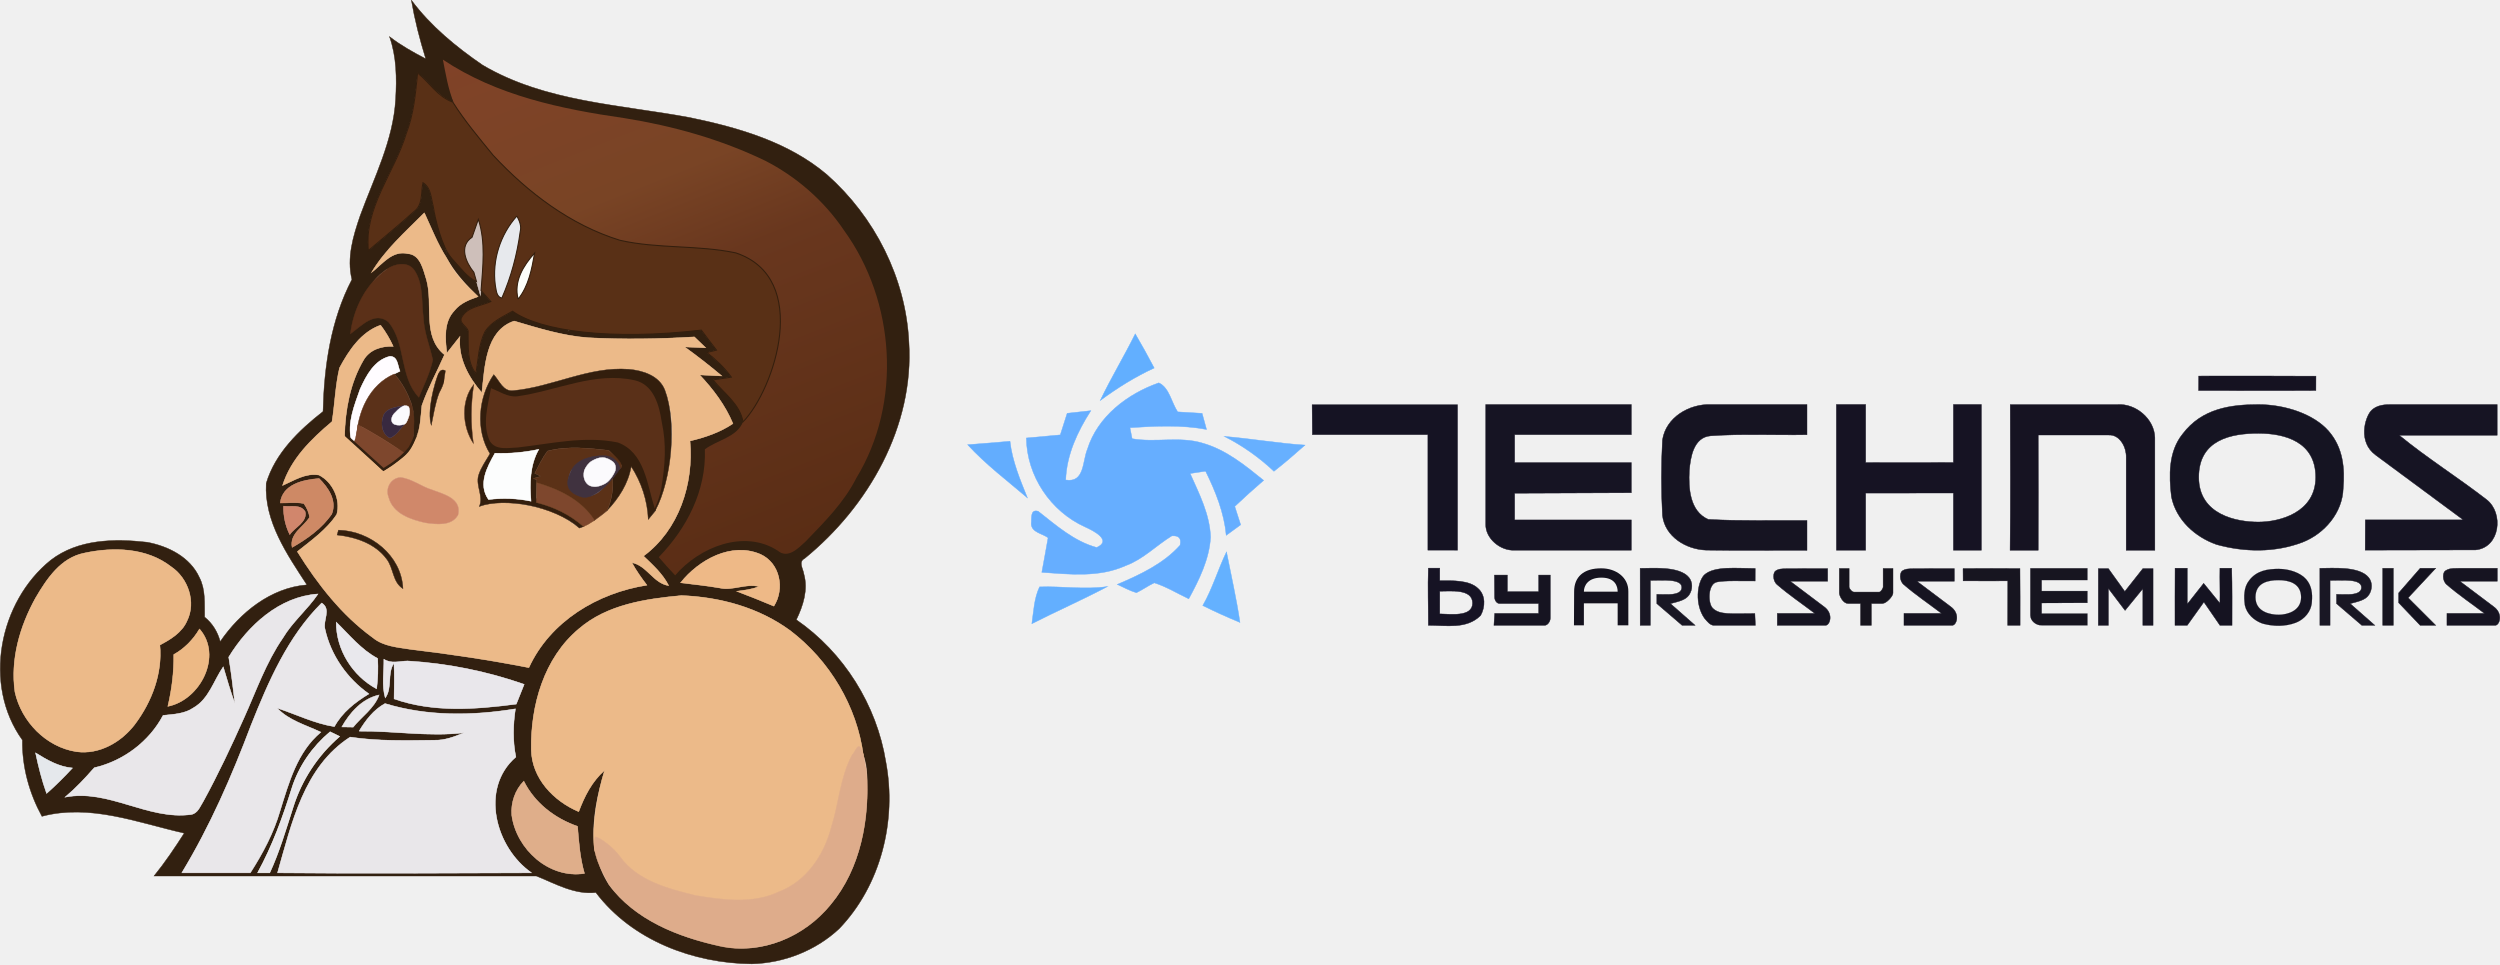
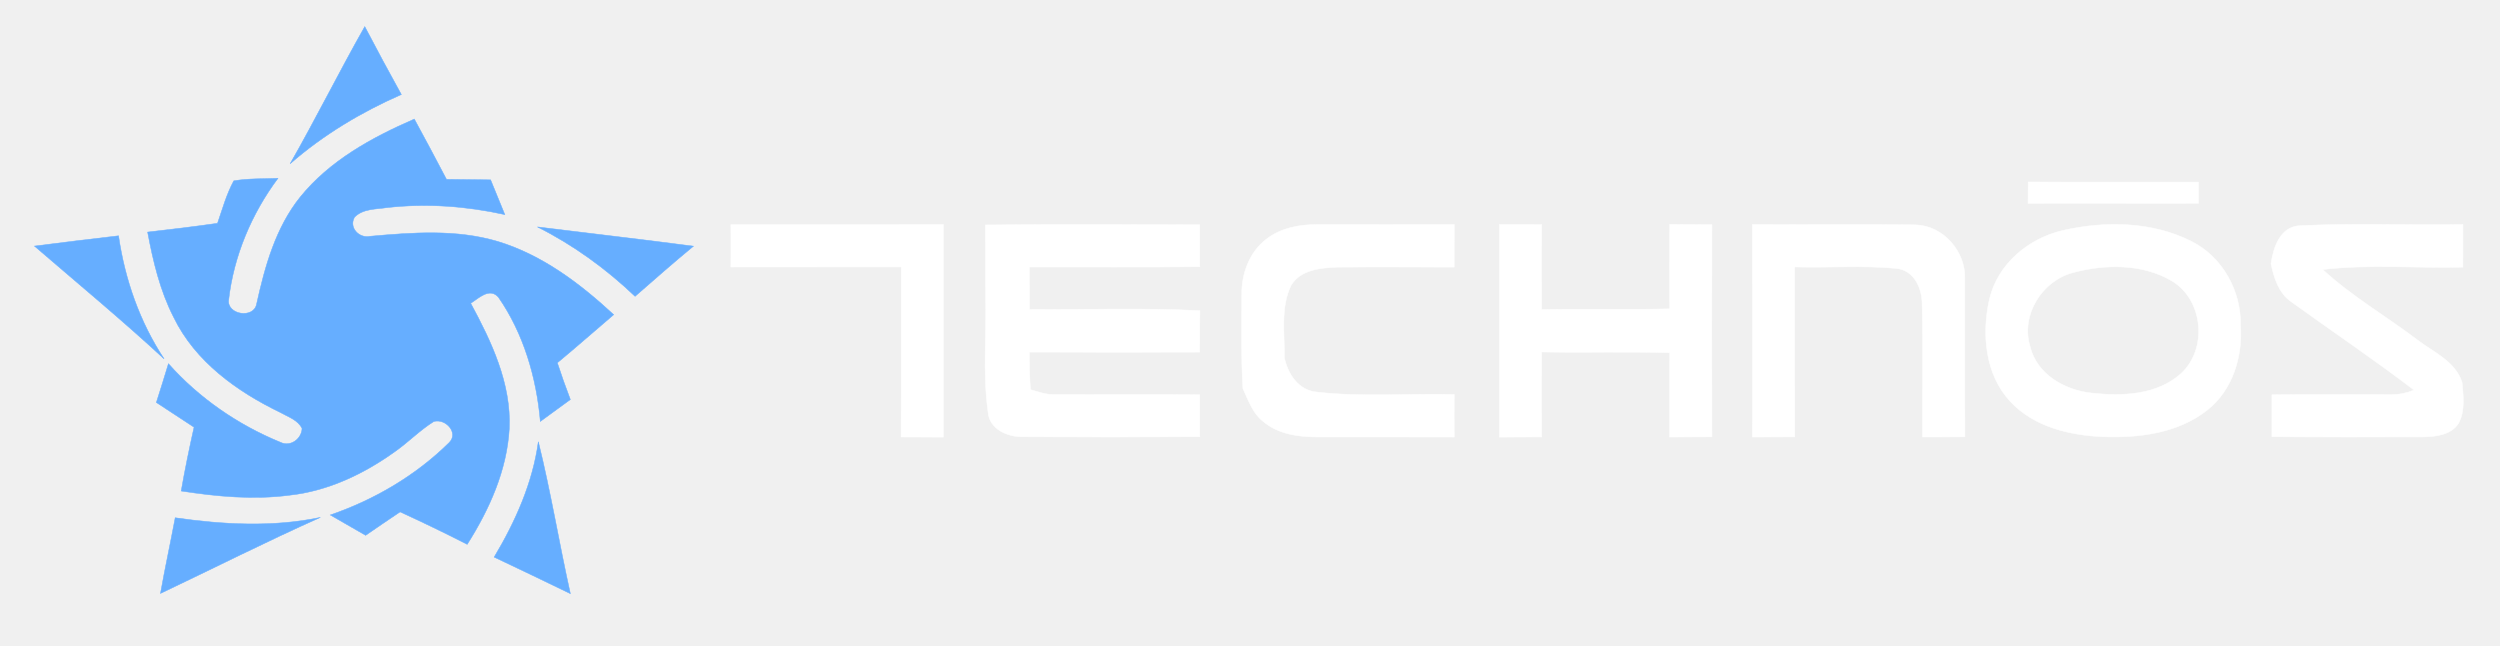
- <svg xmlns="http://www.w3.org/2000/svg" height="191.372" viewBox="0.25 0 248.13 95.686" width="496.26">
-   <linearGradient id="a" gradientUnits="userSpaceOnUse" x1="251.227" x2="182.209" y1="180.828" y2="6.902">
-     <stop offset="0" stop-color="#572b13" />
-     <stop offset=".54" stop-color="#69371e" />
-     <stop offset=".686" stop-color="#794425" />
-     <stop offset="1" stop-color="#814228" />
-   </linearGradient>
-   <path d="M41.077.012c1.916 2.574 4.43 4.636 7.06 6.442 6.223 3.675 13.66 3.92 20.598 5.219 4.815.995 9.77 2.42 13.59 5.661 4.746 4.197 7.833 10.275 8.135 16.63.535 8.336-4.012 16.304-10.345 21.462-.67.337-.144 1.039-.079 1.548.439 1.552-.074 3.144-.75 4.538 4.71 3.241 7.977 8.464 8.885 14.1 1.097 5.819-.482 12.248-4.63 16.563-2.33 2.18-5.487 3.412-8.67 3.49-5.811-.048-11.902-2.346-15.48-7.082-2.106.237-4.018-.877-5.9-1.636H15.538c1.07-1.315 2.087-2.828 3-4.253-4.61-1.044-9.359-2.939-14.126-1.671-1.267-2.324-1.978-4.92-1.938-7.574-3.956-5.473-2.32-13.73 2.82-17.857 2.714-2.087 6.297-2.14 9.55-1.776 2.097.386 4.277 1.474 5.197 3.504.628 1.21.492 2.605.518 3.925.776.623 1.294 1.469 1.548 2.434 1.973-2.881 5.021-5.342 8.608-5.631-1.969-3.022-4.253-6.306-4.043-10.078.882-2.977 3.254-5.262 5.64-7.126.105-4.482.767-9.082 2.868-13.099-.535-2.14.122-4.306.815-6.328 1.382-3.78 3.29-7.477 3.522-11.568.118-2.075.1-4.232-.61-6.214 1.118.863 2.35 1.552 3.6 2.201-.591-1.908-1.091-3.85-1.429-5.824m3.696 6.714c.285 1.426.04 2.216.602 3.566-1.496-.53-2.487-2.088-3.675-3.053-.21 2.026-.382 4.087-1.127 6-1.171 3.911-4.201 7.323-3.759 11.625 1.509-1.276 3.04-2.522 4.504-3.846.934-.662.702-1.903.912-2.885.807.5.794 1.526 1.018 2.346.245 1.754 1.346 3.28 1.307 5.091-.89-1.403-1.491-2.951-2.189-4.451-1.863 1.877-3.89 3.649-5.253 5.942 1.065-.824 2.065-2.25 3.609-1.881 1.267.074 1.539 1.622 1.86 2.605.679 2.43-.466 5.613 1.784 7.42-.737 1.684-1.64 3.306-2.245 5.043-.136 1.272-.233 3.403-.974 4.512.004-.114-.281-.432-.364-.355-.499.471.486-.842.486-.877 0-.922-.084-1.813-.012-2.742-.17-.27-.068-.489-.162-.692-.4-1.083-.926-2.118-1.715-2.973l.574-.28c-.254-.549-.193-1.47-1.004-1.478-1.552.372-2.355 1.92-2.96 3.254-.566 1.618-1.29 3.337-.877 5.082l-.662-.452c.066-2.596.557-5.27 1.89-7.525.605-1.03 1.807-1.399 2.942-1.342a11.27 11.27 0 0 0-1.258-2.11c-1.939.685-3.153 2.514-4.079 4.246-.416 1.74-.46 3.56-.745 5.333-2.066 1.732-4.078 3.7-4.912 6.34 1.15-.504 2.303-1.271 3.618-1.039 1.364.685 2.18 2.43 1.763 3.917-1 1.5-2.517 2.565-3.912 3.679 2.013 3.223 4.399 6.302 7.5 8.547 1.056.868 2.464.951 3.753 1.158 3.934.469 7.846 1.052 11.731 1.815 2.114-4.613 6.832-7.424 11.718-8.187-.548-.715-1.07-1.447-1.496-2.237 1.509.29 2.123 2.048 3.658 2.285-.592-1.167-1.57-2.052-2.504-2.938 3.521-2.592 4.999-7.18 4.617-11.424 1.5-.35 2.974-.855 4.263-1.72-.763-1.823-1.96-3.411-3.307-4.836l2.206.105a63.273 63.273 0 0 0-3.697-2.881c.698.022 1.4.053 2.097.083l-1.132-1.079c-3.5.215-7.012.268-10.512.084-2.534-.18-4.964-.948-7.376-1.658-2.868.965-2.912 4.613-3.205 7.113-1.347-1.557-2.377-3.46-2.167-5.587-.438.548-.868 1.1-1.302 1.653-.171-1.412-.325-3.1.75-4.214.583-.745 1.486-1.087 2.355-1.39-1.105-1.044-2.407-2.52-3.144-3.863l-.033-.692c.71.732 2.04 2.625 3.01 3.06.096.346.294 1.043.39 1.39l.066-.496c.325.369.645.733.97 1.097-.996.442-2.395.521-2.921 1.609-.268.645.776.886.666 1.526.044 1.377-.131 2.85.768 4.013.258-1.4.258-2.89.925-4.18.636-.978 1.745-1.456 2.719-2.012.96.526 1.982.912 3.026 1.219 1.556.051 1.519.466 3.07.368 2.205.54 4.486.645 6.744.662 1.97-.1 3.916-.495 5.894-.373a94.13 94.13 0 0 0 1.504 1.983c-.241.061-.719.175-.96.236.908.715 1.754 1.509 2.434 2.447-.606.093-1.215.18-1.82.272 1.061 1.316 3.43 2.746 3.72 4.518-.632 1.539-2.566 1.675-3.785 2.604.153 4.083-1.965 7.495-4.745 10.358.526.619 1.237.42 1.798 1.008 2.381-2.79 6.67-4.56 10.011-2.39 1.005.842 1.456-.008 2.184-.675 1.872-1.938 3.367-3.425 4.59-5.858 4.548-7.464 3.613-16.975-1.478-24-1.19 1.32-5.036-5.571-7.555-7.024-4.407-2.127-8.713-3.405-13.533-4.177-6.267-.899-10.89-.96-16.24-4.534m-7.349 19.19c-2.074 1.464-1.567 2.1-1.87 4.59 1.075-.767 1.162-1.087 2.526.036 1.767 2.122.59 4.308 2.532 6.342.5-1.219.706-1.003.978-2.301-.315-1.408-1.079-2.36-1.136-3.816-.21-1.556.466-2.988-.459-4.352-.623-.912-1.23-.765-2.006-.217m-11.138 22.92c.78.005 1.575-.105 2.346.053.285.403.51.868.562 1.373-.627.977-2 1.622-1.728 2.982 1.49-.847 2.942-1.882 3.934-3.303.539-1.35-.338-2.63-1.259-3.539-1.561.123-3.635.557-3.855 2.434m.33.307c-.023.983.179 1.947.618 2.829.486-.728 1.771-1.259 1.53-2.276-.452-.768-1.425-.439-2.149-.553M8.63 54.891c-2.342.456-3.728 2.543-4.85 4.455-1.562 2.82-2.513 6.104-2.048 9.34.649 2.926 3.078 5.443 6.078 5.917 2.267.333 4.495-.948 5.832-2.72 1.675-2.236 2.745-5.038 2.478-7.862 1.066-.566 2.188-1.237 2.688-2.39.934-1.864.114-4.245-1.57-5.381-2.416-1.89-5.731-1.978-8.608-1.36m59.163 2.952c1.298.162 2.6.29 3.894.517 1.298.294 2.574-.473 3.88-.144-.7.298-1.464.368-2.205.469 1.241.465 2.473.965 3.697 1.478 1.096-1.72.618-4.258-1.32-5.144-2.899-1.255-6.13.543-7.946 2.824m-44.845 7.376c.25 1.526.434 3.061.614 4.596-.439-1.197-.794-2.416-1.153-3.636-.952 1.373-1.413 3.18-2.947 4.066-.89.618-1.991.644-3.026.758-1.386 2.618-3.956 4.53-6.833 5.197-.903 1.035-1.85 2.035-2.898 2.925 4.306-.855 8.187 2.29 12.49 1.723.692-.096.92-.828 1.249-1.337 1.46-2.67 2.754-5.43 4-8.205 1.218-2.693 2.188-5.526 3.876-7.977.96-1.618 2.447-2.824 3.495-4.377-3.828.25-6.95 3.132-8.867 6.267m34.758-2.807c-3.473 2.895-4.806 7.627-4.727 11.999.052 2.841 2.21 5.095 4.71 6.152.57-1.526 1.32-3.012 2.565-4.096-.702 2.325-1.258 4.741-1.061 7.192.307 1.715.802 3.47 2 4.794 2.71 3.14 6.784 4.674 10.748 5.481 3.43.71 7.065-.548 9.573-2.934 3.403-3.06 4.736-7.784 4.807-12.235-.035-1.263.131-2.605-.382-3.793-.636-4.872-3.346-9.393-7.24-12.367-3.118-2.298-6.982-3.35-10.814-3.495-3.561.33-7.372.886-10.179 3.302m-32.54 9.565c-1.911 5.06-4.064 9.994-6.87 14.625h6.8c1.22-1.894 2.334-3.96 2.956-6.135.878-2.794 1.693-5.841 4.048-7.797-1.49-.71-3.175-1.154-4.346-2.39 1.895.618 3.693 1.521 5.684 1.842.776-1.421 2.065-2.43 3.429-3.254-2.158-1.509-3.789-3.842-4.355-6.416-.245-.868.658-1.974-.333-2.605-3.363 3.337-5.284 7.797-7.012 12.13m8.455-10.231c-.03 2.732 1.622 5.346 4.012 6.626.119-1.004.163-2.013.101-3.021-1.644-.864-2.806-2.338-4.113-3.605m-13.573.68c-.622 1.056-1.482 1.942-2.556 2.539.026 1.736-.189 3.46-.588 5.148 3.232-.645 5.468-5.026 3.144-7.687m18.3 2.995c.022 1.28-.228 2.596.136 3.854.741-1.026.167-2.425.864-3.455.062 1.18.035 2.364.013 3.548 3.908 1.372 8.104 1.043 12.13.517.255-.658.522-1.311.785-1.965a42.847 42.847 0 0 0-11.586-2.32c-.794.022-1.623.312-2.342-.18m-4.179 6.732 1.136.018c.855-1.07 2.1-1.868 2.574-3.197-1.697.381-2.89 1.728-3.71 3.18m1.72.416c3.477-.035 6.946.579 10.419.158-.943.394-1.921.767-2.956.74-2.79.032-5.587.11-8.35-.31-4.591 2.946-5.806 8.55-7.21 13.445h25.212c-3.574-2.473-5.17-8.345-1.552-11.468-.325-1.574-.285-3.197-.044-4.78-4.293.702-8.753.755-12.946-.526-1.135.623-1.92 1.653-2.574 2.74m-2.877.062c-1.767 1.478-3.113 3.42-3.806 5.622-.9 2.881-1.934 5.697-3.39 8.35h1.21c.956-2.066 1.619-4.302 2.316-6.468a15.298 15.298 0 0 1 4.626-7.039c-.32-.158-.64-.311-.956-.465M3.775 74.717c.29 1.364.627 2.723 1.1 4.039a33.315 33.315 0 0 0 2.57-2.53c-1.359-.115-2.543-.808-3.67-1.51m47.265 6.188c.457 3.386 3.706 6.337 7.223 5.79-.447-1.523-.561-3.11-.688-4.68-2.259-.78-4.263-2.324-5.337-4.49-.869.894-1.294 2.144-1.198 3.38z" fill="#322010" stroke="#322010" stroke-miterlimit="10" stroke-width=".041" />
-   <path d="M138.762 29.926c.812 4.062 1.439 8.212 3.039 12.062-4.263-1.512-6.8-5.55-10.188-8.3-.6 5.774-1.088 11.65-3.213 17.1-3.337 11.15-11.975 20.875-10.712 33.138 4.3-3.638 8.662-7.188 12.837-10.963 2.663-1.888 2-5.425 2.6-8.225 2.3 1.425 2.263 4.35 2.9 6.688.7 5 5.26 7.438 5.148 12.6.15.275 2.223 2.79 2.386 3.065l-1.721-.267c2.025 2.088 3.661 4.638 6.424 5.875-.188-.662-.55-1.961-.737-2.611-2.262-2.775-4.3-7.425-.513-9.912.587-1.7 1.163-3.401 1.775-5.076 2.138 6.475 1.25 13.475.776 20.15.925 1.05 1.836 2.087 2.761 3.125-2.837 1.262-6.824 1.488-8.324 4.588-.762 1.837 2.213 2.525 1.9 4.35.125 3.924-.375 8.124 2.188 11.437.737-3.987.737-8.237 2.637-11.912 1.812-2.788 4.975-4.15 7.75-5.738 2.737 1.5 5.65 2.6 8.625 3.474 6.9-4.9 14.138-9.287 20.888-14.412-.55.988-19.314 13.122-19.914 14.084.235.884 4.737 1.221 9.072 1.664 5.883 1.279 11.932 1.555 17.928 1.602 5.613-.288 11.163-1.413 16.801-1.063 1.4 1.9 2.837 3.788 4.287 5.65-.687.176-2.049.501-2.736.676 2.587 2.038 5 4.3 6.937 6.975-1.725.263-3.462.513-5.187.775 3.025 3.75 7.661 6.85 8.486 11.9-1.8 4.388-7.312 5.1-10.787 7.75.438 11.638-5.112 22.338-13.037 30.5 1.5 1.763 3.037 3.474 4.637 5.15 6.787-7.95 19.5-13.163 29.025-6.975 2.862 2.4 5.775-.675 7.85-2.575 5.337-5.525 10.9-11.062 14.388-18 12.963-21.275 11.025-50.012-3.488-70.037-5.737-8.553-13.732-15.336-22.3-19.713-12.563-6.062-26.1-9.85-39.837-12.05-17.862-2.563-36.101-6.362-51.351-16.55zM212.52 68.69zm-52.82 5.471c.712 1.363 1.35 2.825.937 4.4-.875 6.463-2.563 12.838-5.188 18.813-1.637-.338-1.574-2.375-1.861-3.65-.925-7.013 1.386-14.313 6.111-19.563zm5.013 10.488c-.813 4.575-1.675 9.3-4.662 13.037-1.313-4.974 1.45-9.487 4.662-13.037zm22.537 12.887c-.116.098-.235.192-.352.29.217-.22.344-.33.352-.29zm4.313 3.3c-2.138 2.688-4.95 4.987-8.35 5.8 2.5-2.313 5.324-4.25 8.35-5.8z" fill="url(#a)" transform="matrix(.35083 0 0 .35083 -4.474 -4.58)" />
-   <path d="M42.366 21.119c.698 1.5 1.298 3.048 2.189 4.451.052.097.166.294.223.39.737 1.342 1.825 2.434 2.93 3.478-.869.303-1.772.645-2.355 1.39-1.075 1.114-.921 2.802-.75 4.214.434-.552.864-1.105 1.302-1.653-.21 2.127.82 4.03 2.167 5.587.293-2.5.337-6.148 3.205-7.113 2.412.71 4.842 1.478 7.376 1.658 3.5.184 7.013.131 10.512-.084l1.132 1.08c-.698-.031-1.4-.062-2.097-.084a63.273 63.273 0 0 1 3.697 2.881l-2.206-.105c1.347 1.425 2.544 3.013 3.307 4.837-1.29.864-2.763 1.368-4.263 1.719.382 4.245-1.096 8.832-4.617 11.424.934.886 1.912 1.771 2.504 2.938-1.535-.237-2.15-1.995-3.658-2.285.426.79.947 1.522 1.496 2.237-4.886.763-9.604 3.574-11.718 8.187-3.885-.763-7.797-1.346-11.73-1.815-1.29-.207-2.698-.29-3.755-1.158-3.1-2.245-5.486-5.324-7.499-8.547 1.395-1.114 2.912-2.18 3.912-3.68.417-1.486-.399-3.231-1.763-3.916-1.315-.232-2.469.535-3.618 1.04.834-2.64 2.846-4.61 4.912-6.341.285-1.772.329-3.592.745-5.333.926-1.732 2.14-3.561 4.079-4.245.5.653.912 1.364 1.258 2.11-1.135-.058-2.337.31-2.942 1.341-1.333 2.254-1.824 4.93-1.89 7.525l.662.452c.066.07.202.21.267.276.968.918 1.974 1.844 2.803 2.632l.105.105c1.366-1.099 2.6-1.917 3.295-3.332.418-.978.425-2.08.538-3.132.605-1.737 1.508-3.36 2.245-5.043-2.25-1.807-1.105-4.99-1.785-7.42-.32-.983-.592-2.53-1.86-2.605-1.543-.369-2.543 1.057-3.608 1.881 1.363-2.293 3.39-4.065 5.253-5.942m1.917 16.796c.04-.28.127-.838.17-1.118-.793-.478-1.074 1.425-.17 1.118m6.924.855c-1.013.132-1.386-.978-1.951-1.588-1.54 2.241-1.829 5.517-.369 7.85-.408.698-.894 1.364-1.14 2.145-.298 1.039.513 2.07.079 3.087 2.434-.895 4.973-.044 7.385.465l.267.18c.794.469 1.557.986 2.307 1.517.509-.202.882-.57 1.395-.768l.017.027c.439-.33.895-.636 1.303-1.004 1.162-1.237 2.113-2.684 2.394-4.39a10.511 10.511 0 0 1 1.702 5.262l.736-.903-.057-.21c.25-.514.496-1.036.733-1.557l-.013-.167c.977-3.219 1.46-6.775.24-9.999-.556-1.434-2.192-1.947-3.59-2.065-3.956-.298-7.57 1.763-11.438 2.118m-7.828-.697c-.197 1.36-.763 2.758-.324 4.135.228-1.087.386-2.201.794-3.24-.15-.303-.307-.601-.47-.895m3.86 5.942a19.467 19.467 0 0 1 .043-5.863c-1.311 1.61-1.166 4.183-.044 5.863m-7.24 3.372c-.978.07-1.517 1.092-1.166 1.978.425 1.618 2.201 2.206 3.657 2.522 1.074.153 2.583.346 3.215-.772.407-1.61-1.395-2.061-2.518-2.478-1.092-.32-2.06-1.123-3.188-1.25m-6.152 5.228c-.036.122-.101.36-.136.482 1.824.197 3.767.842 4.902 2.368.715.903.584 2.307 1.632 2.956-.145-3.28-3.22-5.723-6.398-5.806z" fill="#ecba89" stroke="#ecba89" stroke-miterlimit="10" stroke-width=".041" />
-   <path d="M51.554 21.44c.25.477.473.99.328 1.543-.306 2.267-.899 4.503-1.82 6.6-.574-.119-.552-.834-.653-1.28-.324-2.461.487-5.022 2.145-6.864z" fill="#e7e9ed" stroke="#e7e9ed" stroke-miterlimit="10" stroke-width=".041" />
-   <path d="M47.102 23.548c.207-.596.408-1.192.623-1.78.75 2.272.439 4.727.272 7.07l-.066.495c-.096-.347-.294-1.044-.39-1.39-.066-.233-.193-.689-.259-.917-.793-.974-1.508-2.605-.18-3.478z" fill="#cebfba" stroke="#cebfba" stroke-miterlimit="10" stroke-width=".041" />
-   <path d="M51.676 29.692c-.46-1.745.51-3.328 1.636-4.574-.285 1.605-.588 3.263-1.636 4.574z" fill="#fdfefa" stroke="#fdfefa" stroke-miterlimit="10" stroke-width=".041" />
-   <path d="M38.634 26.723c.777-.548 2.11-.815 2.732.097.926 1.364.693 3.118.904 4.675.057 1.456.618 2.81.934 4.218-.272 1.298-.882 2.496-1.382 3.715-1.942-2.035-1.25-5.35-3.017-7.473-1.363-1.122-2.701.408-3.775 1.175.302-2.49 1.53-4.942 3.604-6.407z" fill="#5b3018" stroke="#5b3018" stroke-miterlimit="10" stroke-width=".041" />
-   <path d="M54.15 32.109c2.42-1.72 4.96-3.259 7.328-5.057-.193.347-.4.689-.61 1.027-2.07 1.574-4.223 3.214-6.718 4.03zM61.131 29.18l.088.46c-1.25 1.06-2.631 1.947-4 2.837l-.556.35c1.065-1.692 3.078-2.301 4.468-3.648zM59.802 32.832a13.118 13.118 0 0 1 2.93-2.035c-.75.943-1.737 1.75-2.93 2.035z" fill="#fdfefa" stroke="#fdfefa" stroke-miterlimit="10" stroke-width=".041" />
-   <path d="M112.927 33.135a82.268 82.268 0 0 1 1.88 3.39c-1.898.872-3.674 1.986-5.354 3.223 1.075-2.25 2.368-4.381 3.474-6.613z" fill="#62afff" stroke="#62afff" stroke-miterlimit="10" stroke-width=".041" />
-   <path d="M35.99 38.617c.605-1.334 1.408-2.882 2.96-3.254.811.008.75.93 1.004 1.477l-.574.281c-2.46 1.057-3.653 3.789-3.745 6.337-.066.131-.193.39-.255.517a16.16 16.16 0 0 1-.267-.276c-.412-1.745.311-3.464.877-5.082z" fill="#fffcff" stroke="#fffcff" stroke-miterlimit="10" stroke-width=".041" />
-   <path d="M44.283 37.915c-.904.307-.623-1.596.17-1.118-.043.28-.13.837-.17 1.118zM51.207 38.77c3.868-.355 7.482-2.416 11.437-2.118 1.4.118 3.035.631 3.592 2.065 1.219 3.224.68 8.863-.926 11.91-.303-2.284.825-6.527.329-8.798-.241-1.636-.631-3.304-2.482-3.734-3.986-.917-7.657.923-11.55 1.445-.922.088-1.562-.41-2.395-.726-.307 1.706-.899 3.22-.118 4.878.587.96 1.699.377 2.633.351 3.28-.373 6.72-1.175 10.014-.496 2.68.983 2.742 3.89 3.492 6.236l.1.867c-.246.302-.492.6-.737.903a10.511 10.511 0 0 0-1.702-5.262c-.28 1.706-1.232 3.153-2.394 4.39.5-1.101.657-2.307.54-3.5.017-.035.047-.105.065-.136.263-.188.592-.608.851-.793-.465-.56-.759-1.062-1.294-1.553-2.009-.22-4.096-.46-6.074.07-.508.68-.868 1.456-1.263 2.202l.614.307-.758.214.35.128-.013.39c-.013.513-.026 1.026-.035 1.54-.07-.621 5.766 2.302 4.663 2.717l-.388.145c-2.594-2.264-7.498-3.043-9.932-2.148.434-1.017-.377-2.048-.079-3.087.246-.78.732-1.447 1.14-2.145-1.46-2.333-1.17-5.609.369-7.85.565.61.938 1.72 1.951 1.588m-1.833 6.21c-.785 1.399-1.71 3.091-.636 4.604a12.74 12.74 0 0 1 4.219.163c-.14-1.755-.123-3.57.772-5.149a17.735 17.735 0 0 1-4.355.382z" fill="#331e0d" stroke="#331e0d" stroke-miterlimit="10" stroke-width=".041" />
-   <path d="M35.635 43.458c.092-2.548 1.285-5.28 3.745-6.337.79.855 1.315 1.89 1.715 2.973l-.325.066-.465.097c-.723.17-1.662.197-2.004.99-.29.781-.171 1.834.658 2.228.636-.258.99-.885 1.43-1.368.074-.096.219-.285.289-.381.017-.241-.255-1.404-.237-1.65.162-.004.482-.017.645-.022.398 1.23.22 2.39.196 3.249-.001.048.104.227.103.276-.005.175-.117.22-.124.396-.57 1.18-1.719 1.89-2.763 2.597.443-.65.869-1.316 1.294-1.974-1.193-.829-2.447-1.557-3.71-2.267.452 1.54 1.395 2.85 2.1 4.276-.903-.86-1.815-1.71-2.731-2.557l-.07-.075c.06-.127.188-.385.254-.517z" fill="#5b3119" stroke="#5b3119" stroke-miterlimit="10" stroke-width=".041" />
-   <path d="M65.233 50.468c-.75-2.346-.984-5.567-3.663-6.55-3.294-.68-6.648.123-9.928.496-.934.027-2.189.324-2.776-.636-.78-1.658-.189-3.543.118-5.249.833.316 1.644.899 2.565.811 3.894-.522 7.736-2.504 11.722-1.588 1.851.43 2.412 2.47 2.653 4.106.496 2.271.339 4.259-.044 6.644a8.695 8.695 0 0 1-.647 1.966z" fill="#5a3018" />
-   <g stroke-miterlimit="10" stroke-width=".094">
-     <path d="M218.464 38.761c0-.482.005-.96.01-1.438 3.88 0 7.757-.018 11.638.013 0 .355 0 1.066-.005 1.42-3.88.027-7.762 0-11.643.005z" fill="#151221" stroke="#151221" stroke-width=".041" />
-     <path d="M108.173 44.594c1.017-3.259 3.986-5.508 7.09-6.596 1.045.465 1.255 1.96 1.878 2.881l2.42.145c.14.535.29 1.066.44 1.6-2.51-.473-5.07-.337-7.6-.175.052.272.162.82.214 1.092 2.302.412 4.701-.254 6.973.434 2.328.65 4.236 2.21 6.082 3.702a84.306 84.306 0 0 0-2.868 2.587c.193.605.386 1.215.588 1.824-.482.347-.96.693-1.434 1.044-.21-2.254-1.061-4.359-2.048-6.368-.513.075-1.026.15-1.535.233.9 2.017 1.956 4.07 2.03 6.324-.131 2.197-1.135 4.21-2.166 6.113-1.136-.535-2.219-1.21-3.425-1.588-.61.29-1.162.693-1.771.983-.663-.198-1.272-.535-1.895-.825 2.25-.965 4.565-2.03 6.227-3.89.154-.68-.118-.986-.82-.925-1.552.952-2.85 2.329-4.596 2.96-2.613 1.18-5.534.85-8.305.658.206-1.145.425-2.285.622-3.43-.557-.43-1.635-.517-1.675-1.385.07-.505-.136-1.482.689-1.25 1.793 1.403 3.56 2.982 5.81 3.596 1.583-.71-.346-1.675-1.14-2.035-3.434-1.54-5.793-5.06-5.841-8.832 1.122-.1 2.245-.202 3.368-.307l.684-2.144c.78-.088 1.565-.171 2.35-.26-1.329 2.07-2.407 4.378-2.495 6.877 1.886.307 1.653-1.846 2.149-3.043z" fill="#66aeff" stroke="#66aeff" stroke-width=".041" />
-     <path d="M43.763 37.104c.162.294 1.087.027.086 1.863-.408 1.04-.566 2.154-.794 3.241-.439-1.377.298-4.118.708-5.104z" fill="#331e0d" stroke="#331e0d" stroke-width=".041" />
-     <path d="M47.238 44.015c-1.122-1.68-1.267-4.254.044-5.863a19.467 19.467 0 0 0-.044 5.863z" fill="#331e0d" stroke="#5b3117" stroke-width=".041" />
-     <path d="M38.301 41.248c.342-.794 1.28-.82 2.004-.991-.544.416-.877 1.008-1.153 1.618.311.057.93.17 1.236.232-.438.483-.793 1.11-1.43 1.368-.828-.394-.946-1.447-.657-2.227z" fill="#382940" stroke="#382940" stroke-width=".041" />
-     <path d="M40.825 40.39c.194.501.038.948-.176 1.407-.059.144-.156.293-.317.33-.284.087-.6.11-.883.012a.479.479 0 0 1-.325-.35c-.064-.262.067-.524.225-.724.488-.527 1.061-1.054 1.476-.675z" fill="#fbfafd" stroke="#fbfafd" stroke-width=".041" />
-     <path d="m130.481 40.169 14.432.004v14.432l-2.942-.004V43.138h-11.464z" fill="#151323" stroke="#151323" stroke-width=".041" />
-     <path d="M147.711 40.15h14.452v2.988h-11.582v2.778h11.582v2.989l-11.582.048v2.653h11.582v3.002h-11.582c-1.425.083-2.905-1.178-2.87-2.572z" fill="#161423" stroke="#161423" stroke-width=".041" />
-     <path d="M165.253 43.668c.346-2.258 2.67-3.598 4.823-3.519h9.521v2.998c-3.184.057-6.38-.114-9.56.11-1.693.135-2.009 2.109-2.118 3.46-.092 1.736.04 4.02 1.872 4.832 3.263.184 6.539.083 9.806.11v2.96c-3.337-.014-6.679.043-10.012-.018-1.99-.07-4.078-1.329-4.332-3.438a70.04 70.04 0 0 1 0-7.495z" fill="#161422" stroke="#161422" stroke-width=".041" />
-     <path d="M182.513 40.154h2.908v5.764l8.709-.009v-5.755h2.776v14.454h-2.776V48.93l-8.71.009v5.668h-2.902z" fill="#161323" stroke="#161323" stroke-width=".041" />
-     <path d="M199.77 40.156h10.634c1.816-.136 3.675 1.425 3.719 3.276v11.182h-2.844v-9.222c.035-.982-.62-2.272-1.739-2.215h-6.994c.017 3.829.017 7.609 0 11.437h-2.79c.053-4.806.027-9.652.014-14.458z" fill="#161322" stroke="#161322" stroke-width=".041" />
-     <path d="M216.877 43.08c1.925-2.556 4.804-2.929 7.522-2.929s5.54.986 6.98 2.645 1.605 3.705 1.439 5.674c-.066 2.417-1.864 4.504-4.052 5.355-2.724 1.03-5.728.991-8.508.224-2.144-.75-4.026-2.452-4.49-4.741-.255-2.105-.299-4.482 1.109-6.227m7.522-.07c-2.66 0-5.92.602-5.92 4.352 0 3.75 3.786 4.448 5.92 4.448s5.687-.944 5.687-4.448c0-3.503-3.028-4.352-5.687-4.352z" fill="#151422" stroke="#151422" stroke-width=".041" />
-     <path d="M235.554 40.81c.56-.656 1.52-.659 2.022-.659H248.1V43.2h-9.723c2.767 2.267 5.833 4.193 8.657 6.376 1.754 1.338 1.35 4.776-1.075 5.004l-10.959.022.014-3.006h9.718l-8.679-6.418c-1.805-1.311-1.06-3.713-.5-4.368z" fill="#161423" stroke="#161423" stroke-width=".041" />
-     <path d="M35.776 42.165c1.404.69 3.542 2.056 4.735 2.885-.75.694-1.494 1.172-2.213 1.652-.934-1.008-1.937-1.836-2.904-2.744.224-.612.304-1.308.382-1.793z" fill="#7e472d" stroke="#7e472d" stroke-width=".041" />
-     <path d="M121.772 43.313c2.675.224 5.324.689 8.003.864-1.009.89-2.022 1.776-3.083 2.6a21.211 21.211 0 0 0-4.92-3.464z" fill="#67b0ff" stroke="#67b0ff" stroke-width=".041" />
-     <path d="M96.289 44.138c1.403-.11 2.806-.215 4.205-.342.224 1.969.996 3.797 1.728 5.617-2.013-1.719-4.14-3.32-5.933-5.275z" fill="#63adfe" stroke="#63adfe" stroke-width=".041" />
-     <path d="M54.588 44.77c1.978-.531 4.065-.29 6.074-.071 4.2 3.664-3.161.803-3.75 2.061s.018 2.393 1.233 2.478 1.864-.526 2.372-1.382c.132-.166.39-.508.522-.675.118 1.193-.04 2.399-.54 3.5-.407.368-.863.675-1.302 1.004-1.272-2.004-3.473-3.035-5.679-3.675l.013-.39-.35-.128.758-.214-.614-.307c.395-.746.755-1.522 1.263-2.202z" fill="#5b3117" stroke="#5b3117" stroke-width=".041" />
-     <path d="M49.374 44.98c1.46.061 2.92-.084 4.355-.382-.895 1.579-.912 3.394-.772 5.149a12.74 12.74 0 0 0-4.219-.163c-1.074-1.513-.149-3.205.636-4.604z" fill="#fcfdfd" stroke="#fcfdfd" stroke-width=".041" />
-     <path d="M56.912 46.76c.589-1.258 2.177-1.538 3.236-1.533 1.06.005 1.552.75 1.665 1.267l-.061.076c-.369.008-.512.253-.442.065-.43-.33-.775-1.024-1.27-1.243-.737.232-1.474.636-1.812 1.368.127.474.28.939.46 1.395.61-.088 2.471-1.53 3.081-1.64-.509.855-2.416 3.25-3.853 2.794-1.436-.455-1.592-1.291-1.004-2.549z" fill="#40323f" stroke="#40323f" stroke-width=".041" />
-     <path d="M58.228 46.76c.128-.424.45-.833.785-1.019.335-.185.66-.334 1.025-.33.388 0 .748.193 1.05.42.295.243.336.697.17 1.03s-.332.58-.56.828c-.159.19-.463.368-.691.452-.39.162-.751.229-1.165.084-.409-.16-.639-.603-.653-1.026a1.557 1.557 0 0 1 .04-.439z" fill="#fbfafd" stroke="#fbfafd" stroke-width=".041" />
-     <path d="M39.998 47.387c1.127.127 2.096.93 3.188 1.25 1.123.417 2.925.868 2.518 2.478-.632 1.118-2.14.925-3.215.772-1.456-.316-3.232-.904-3.657-2.522-.351-.886.188-1.908 1.166-1.978z" fill="#d0886a" stroke="#d0886a" stroke-width=".041" />
-     <path d="M28.061 49.926c.22-1.877 2.294-2.31 3.855-2.434.92.908 1.798 2.189 1.259 3.54-.992 1.42-2.443 2.455-3.934 3.302-.272-1.36 1.1-2.005 1.728-2.982-.053-.505-.277-.97-.562-1.373-.771-.158-1.565-.048-2.346-.053z" fill="#ce8965" stroke="#ce8965" stroke-width=".041" />
-     <path d="M53.518 47.909c2.206.64 4.458 1.721 5.73 3.725l-.1.079c-.434.261-.483.34-.992.542-1.426-1.235-2.918-1.93-4.673-2.383.009-.513.022-1.45.035-1.963z" fill="#7e472d" stroke="#774927" stroke-width=".041" />
-     <path d="M28.39 50.233c.724.114 1.697-.215 2.149.553.241 1.017-1.044 1.548-1.53 2.276a6.016 6.016 0 0 1-.619-2.829z" fill="#d1866c" stroke="#d1866c" stroke-width=".041" />
-     <path d="M33.846 52.615c3.179.083 6.253 2.525 6.398 5.806-1.048-.65-.917-2.053-1.632-2.956-1.135-1.526-3.078-2.17-4.902-2.368.035-.123.1-.36.136-.482z" fill="#331e0d" stroke="#331e0d" stroke-width=".041" />
-     <path d="M8.63 54.89c2.877-.618 6.192-.53 8.608 1.36 1.684 1.136 2.504 3.517 1.57 5.38-.5 1.154-1.622 1.825-2.688 2.39.267 2.825-.803 5.627-2.478 7.864-1.337 1.771-3.565 3.052-5.832 2.719-3-.474-5.43-2.991-6.078-5.916-.465-3.237.486-6.521 2.048-9.341 1.122-1.912 2.508-4 4.85-4.455z" fill="#ecba89" stroke="#ecba89" stroke-width=".041" />
-     <path d="M67.793 57.842c1.815-2.28 5.047-4.079 7.946-2.824 1.938.886 2.416 3.425 1.32 5.144a102.996 102.996 0 0 0-3.697-1.478c.741-.101 1.504-.171 2.206-.47-1.307-.328-2.583.44-3.881.145-1.294-.228-2.596-.355-3.894-.517z" fill="#eeb987" stroke="#eeb987" stroke-width=".041" />
-     <path d="M119.627 60.105c.97-1.693 1.509-3.579 2.355-5.328.456 2.333.991 4.648 1.338 7.003a58.32 58.32 0 0 1-3.693-1.675z" fill="#64b1ff" stroke="#64b1ff" stroke-width=".041" />
-     <path d="M142.017 56.39h1.131v1.241c1.28 0 2.94-.069 3.813.785.75.671.71 1.842.246 2.667-1.377 1.394-3.431.98-5.19.98.004-1.925-.07-3.752 0-5.673m1.131 2.29c.005.75-.009 1.5 0 2.25.952 0 3.256.37 3.256-1.07s-2.188-1.18-3.256-1.18z" fill="#161324" stroke="#161324" stroke-width=".041" />
+ <svg xmlns="http://www.w3.org/2000/svg" viewBox="0 0 484 125">
+   <g fill="#66aeff" stroke="#66aeff" stroke-width=".094">
+     <path d="M56.17 31.7c5-8.75 9.48-17.78 14.45-26.55 2.31 4.41 4.67 8.8 7.08 13.15-7.78 3.41-15.12 7.81-21.53 13.4Z" />
+     <path d="M58.13 38.14c5.7-7.05 13.89-11.53 22.08-15.09 2.11 3.87 4.19 7.77 6.23 11.67 2.84.05 5.69.07 8.54.1.9 2.25 1.82 4.49 2.75 6.72-7.46-1.64-15.16-2.21-22.77-1.35-2.15.33-4.67.19-6.32 1.85-1.17 2.04.92 4.17 3.02 3.7 8.2-.73 16.67-1.38 24.69 1 8.61 2.6 15.94 8.15 22.46 14.18-3.65 3.1-7.22 6.27-10.91 9.32.78 2.39 1.62 4.76 2.52 7.11-1.94 1.41-3.88 2.81-5.81 4.24-.75-8.49-3.24-17.04-8.13-24.07-1.72-1.91-3.81.22-5.35 1.2 4.03 7.45 7.86 15.53 7.47 24.22-.44 8.08-3.87 15.7-8.15 22.45-4.28-2.2-8.62-4.28-12.99-6.29-2.23 1.5-4.46 3.01-6.67 4.54-2.29-1.3-4.57-2.62-6.85-3.94 8.55-2.94 16.57-7.64 23.02-14.01 1.91-1.89-.69-4.72-2.97-4.09-2.7 1.68-4.92 4-7.52 5.82-6.02 4.33-12.96 7.64-20.4 8.45-6.99.92-14.06.26-20.99-.81.72-4.14 1.57-8.25 2.49-12.35-2.43-1.6-4.86-3.2-7.3-4.79.8-2.5 1.58-5 2.34-7.51 5.91 6.66 13.47 11.85 21.69 15.22 1.93.94 4.09-.65 4.18-2.68-.81-1.66-2.71-2.24-4.21-3.1-8.37-4.04-16.5-9.86-20.65-18.44-2.64-5.15-3.98-10.83-5.04-16.48 4.51-.51 9.02-1.06 13.53-1.7.96-2.77 1.74-5.63 3.15-8.22 2.82-.48 5.7-.38 8.55-.49-5.11 6.86-8.56 15.03-9.54 23.53-.38 2.88 4.86 3.74 5.41.8 1.62-7.3 3.68-14.77 8.45-20.71Zm45.91 5.79c10.07 1.26 20.15 2.4 30.21 3.73-3.82 3.16-7.56 6.44-11.3 9.71-5.63-5.36-11.96-9.95-18.91-13.44Z" />
+     <path d="M6.67 47.64c5.42-.71 10.85-1.35 16.28-1.99 1.23 8.45 4.1 16.68 8.82 23.83-8.15-7.53-16.7-14.6-25.1-21.84Zm97.55 37.88c2.41 9.73 4.02 19.63 6.2 29.41-4.91-2.37-9.82-4.75-14.75-7.07 4.11-6.88 7.45-14.35 8.55-22.34Zm-70.3 14.72c9.31 1.33 18.84 1.87 28.11-.07-10.44 4.65-20.63 9.82-30.96 14.72.87-4.9 1.93-9.76 2.85-14.65Z" />
  </g>
-   <path d="M156.486 58.72c-.006-1.443.928-2.332 2.716-2.312 1.41 0 2.692.882 2.664 2.313v3.342h-1.06v-2.178h-3.352v2.178h-.985m.985-3.342h3.352c0-.524-.245-1.387-1.604-1.39-1.359-.003-1.748.813-1.748 1.39z" fill="#14121e" />
-   <g stroke-miterlimit="10" stroke-width=".094">
-     <path d="M163.038 56.408c1.226 0 3.92-.24 4.851.92.378.472.368 1.18.009 1.715-.359.535-1.082.658-1.852.87l2.443 2.15h-1.29l-2.506-2.15v-.925c.799 0 2.476.203 2.476-.687s-1.937-.695-3.118-.695c.004 1.473 0 2.983 0 4.457h-1.009c-.004-1.89-.004-3.765-.004-5.655z" fill="#191724" stroke="#191724" stroke-width=".041" />
-     <path d="M169.384 57.083c.998-.942 3.269-.662 5.073-.662-.004.311-.004.93-.004 1.241-1.259.009-3.121-.07-3.837.114-.863.223-.868 2.087-.386 2.579.69.704 1.853.54 4.192.54l.053 1.168h-4.187c-.318-.054-.546-.32-.871-.707-.96-1.382-.74-3.474-.034-4.273zM176.514 56.64c.29-.153.332-.2 1.381-.2l3.752-.006c.018.294-.013.954 0 1.252h-3.72l3.319 2.498c1.018.702.633 1.83.228 1.879h-4.824c.009-.294-.009-.886 0-1.184h3.723c-1.245-.948-2.556-1.827-3.74-2.853-.48-.408-.41-1.234-.119-1.387z" fill="#161421" stroke="#161421" stroke-width=".041" />
-     <path d="M182.807 56.423h.972v1.826c0 .18.284.517.495.517h2.49c.157 0 .391-.36.391-.517v-1.826h.978v2.445c0 .315-.668 1.024-1.025 1.024h-1.123v2.17h-1.068v-2.17h-1.264c-.48 0-.846-.767-.846-1.024z" fill="#16141d" stroke="#16141d" stroke-width=".041" />
-     <path d="M195.086 56.43c1.881-.013 3.763-.018 5.648 0 .022 1.885.014 3.751.014 5.633h-1.233c.005-1.478 0-2.936.013-4.41-1.477.005-2.955.01-4.433-.004 0-.307-.009-.917-.009-1.22z" fill="#171520" stroke="#171520" stroke-width=".041" />
-     <path d="M208.514 56.435h.997l1.63 2.27 1.791-2.27c.263-.018.75.013 1.013 0v5.628h-1.013v-3.638l-1.765 2.162-1.656-2.184v3.66h-1.001z" fill="#171523" stroke="#171523" stroke-width=".041" />
-     <path d="M216.131 56.397h1.208v3.567l1.63-2.065 1.613 1.982c.027-1.175-.026-2.309 0-3.484h1.167c.057 1.886.035 3.78.035 5.666h-1.202l-1.591-2.31-1.652 2.31h-1.216c.004-1.89-.01-3.776.008-5.666z" fill="#151321" stroke="#151321" stroke-width=".041" />
-     <path d="M236.74 56.403h1.053v5.66h-1.053z" fill="#17151f" stroke="#17151f" stroke-width=".041" />
-     <path d="M240.457 56.403h1.54l-2.735 2.93 2.734 2.73h-1.54l-2.135-2.238v-.97z" fill="#14121e" stroke="#14121e" stroke-width=".041" />
-     <path d="M152.967 57.077h1.153v4.27c0 .378-.306.716-.538.716h-5.055c.017-.294.057-.888.074-1.178h4.366V59.9h-3.888c-.287 0-.484-.343-.486-.61l-.018-2.212h1.285v1.644h3.107z" fill="#161421" stroke="#161421" stroke-width=".041" />
-     <path d="M103.428 58.25c2.245-.084 4.495.298 6.74-.035-2.464 1.31-5.021 2.425-7.503 3.688.175-1.228.22-2.513.763-3.653z" fill="#63afff" stroke="#63afff" stroke-width=".041" />
-     <path d="M22.948 65.218c1.916-3.135 5.039-6.017 8.867-6.267-1.048 1.553-2.535 2.759-3.495 4.377-1.688 2.451-2.658 5.284-3.877 7.977-1.245 2.776-2.539 5.534-4 8.205-.328.509-.556 1.24-1.249 1.337-4.302.566-8.183-2.578-12.49-1.723 1.049-.89 1.996-1.89 2.9-2.925 2.876-.667 5.446-2.579 6.832-5.197 1.035-.114 2.135-.14 3.026-.758 1.534-.886 1.995-2.693 2.947-4.066.36 1.22.714 2.439 1.153 3.636-.18-1.535-.364-3.07-.614-4.596z" fill="#e9e7ea" stroke="#e9e7ea" stroke-width=".041" />
-     <path d="M57.706 62.411c2.807-2.416 6.618-2.973 10.179-3.302 3.832.145 7.696 1.197 10.814 3.495 3.894 2.974 6.604 7.495 7.24 12.367-.57 1.89-2.026 1.998-2.311 7.574-1.022.767-.836 2.087-1.49 3.197-1.561 2.701-5.9 4.592-8.969 4.368-3.18-.044-9.842-2.98-11.183-4.14-.42-1.097-.932-.371-1.77-1.248-.407.272-.815.287-.98-.464-.255-2.566.316-5.467 1.018-7.792-1.245 1.084-1.995 2.57-2.565 4.096-2.5-1.057-4.658-3.31-4.71-6.152-.08-4.372 1.254-9.104 4.727-11.999z" fill="#ecba89" stroke="#ecba89" stroke-width=".041" />
-     <path d="M25.167 71.976c1.728-4.333 3.649-8.793 7.012-12.13.991.631.088 1.737.333 2.605.566 2.574 2.197 4.907 4.355 6.416-1.364.824-2.653 1.833-3.43 3.254-1.99-.32-3.788-1.224-5.683-1.842 1.171 1.236 2.855 1.68 4.346 2.39-2.355 1.956-3.17 5.003-4.048 7.797-.622 2.175-1.736 4.272-2.955 6.167h-6.802c2.807-4.631 4.96-9.596 6.872-14.657z" fill="#e9e7ea" stroke="#e9e7ea" stroke-width=".041" />
-     <path d="M33.622 61.745c1.307 1.267 2.469 2.74 4.113 3.605a16.974 16.974 0 0 1-.1 3.021c-2.39-1.28-4.044-3.894-4.013-6.626z" fill="#e9e8ed" stroke="#e9e8ed" stroke-width=".041" />
-     <path d="M20.05 62.425c2.323 2.661.087 7.042-3.145 7.687.399-1.688.614-3.412.588-5.148 1.074-.597 1.934-1.483 2.556-2.54z" fill="#edb985" stroke="#edb985" stroke-width=".041" />
-     <path d="M38.35 65.42c.718.49 1.547.201 2.341.18a42.847 42.847 0 0 1 11.586 2.32c-.263.653-.53 1.306-.785 1.964-4.026.526-8.222.855-12.13-.517.022-1.184.049-2.369-.013-3.548-.697 1.03-.123 2.43-.864 3.455-.364-1.258-.114-2.574-.136-3.854z" fill="#e9e7eb" stroke="#e9e7eb" stroke-width=".041" />
-     <path d="M34.17 72.151c.82-1.451 2.013-2.798 3.71-3.18-.474 1.33-1.719 2.128-2.574 3.198l-1.136-.018z" fill="#e9e7ea" stroke="#e9e0db" stroke-width=".041" />
-     <path d="M35.89 72.568c.653-1.088 1.438-2.118 2.573-2.741 4.193 1.28 8.653 1.228 12.946.526-.241 1.583-.28 3.206.044 4.78-3.618 3.123-2.022 9.026 1.552 11.5-8.402.022-16.809.087-25.211 0 1.403-4.894 2.618-10.53 7.21-13.477 2.762.42 5.56.342 8.349.31 1.035.027 2.013-.346 2.956-.74-3.473.42-6.942-.193-10.42-.158z" fill="#e9e7ea" stroke="#e9e7ea" stroke-width=".041" />
-     <path d="M33.012 72.63c.316.153.636.306.956.464a15.298 15.298 0 0 0-4.626 7.039c-.697 2.166-1.36 4.434-2.316 6.5h-1.21c1.456-2.653 2.49-5.5 3.39-8.382.693-2.201 2.039-4.144 3.806-5.622z" fill="#e9e7ea" stroke="#fdfefa" stroke-width=".041" />
-     <path d="M86.273 76.627c.3 4.594-.567 9.519-3.578 13.146-2.564 3.2-6.903 5.022-10.969 4.136-4.13-.91-8.422-2.572-11.022-6.087-.716-1.24-1.862-3.482-1.371-4.765.517.07 1.856 1.11 2.447 1.95 1.717 2.409 4.74 3.179 7.455 3.857 2.756.462 5.752.882 8.372-.38 2.67-1.024 4.4-3.597 5.119-6.28.784-2.414.89-5.058 2.117-7.316.382-.254.79-2.465 1.43 1.74z" fill="#deac8b" stroke="#e1ae8a" stroke-width=".041" />
-     <path d="M3.775 74.717c1.127.701 2.311 1.394 3.67 1.508a33.315 33.315 0 0 1-2.57 2.53c-.473-1.315-.81-2.674-1.1-4.038z" fill="#e5e8ec" stroke="#e5e8ec" stroke-width=".041" />
-     <path d="M51.04 80.904c-.096-1.236.33-2.486 1.198-3.38 1.074 2.166 3.078 3.71 5.337 4.49.127 1.57.24 3.157.688 4.68-3.517.547-6.766-2.404-7.223-5.79z" fill="#dfae8a" stroke="#dfae8a" stroke-width=".041" />
-   </g>
-   <path d="M38.299 46.759s.596-.362.882-.56c.236-.163.461-.339.686-.515.185-.144.373-.285.545-.444.14-.129.275-.265.394-.413.101-.127.19-.264.272-.404.215-.375.454-.91.53-1.145-.056-.08-.213-.041-.293.015-.083.319-.33.72-.493 1.081-.54.675-1.138 1.162-1.772 1.607-.233.147-.51.333-.727.466l-3.764-3.417-.049.283z" fill="#322010" fill-rule="evenodd" />
-   <path d="M41.7 7.24c1.188.964 1.993 2.36 3.488 2.891 1.167 1.85 2.62 3.581 4.002 5.274 3.46 3.719 7.692 6.933 12.599 8.446 3.771.855 7.71.452 11.494 1.25 7.518 2.503 3.844 13.535.71 16.778-.289-1.771-1.916-2.859-2.977-4.175.605-.092 1.214-.18 1.82-.272-.68-.938-1.526-1.732-2.434-2.447.241-.061.719-.175.96-.236a94.13 94.13 0 0 1-1.504-1.983c-8.941 1.032-15.94.125-18.734-1.876-.974.556-2.083 1.034-2.72 2.012-.666 1.29-.666 2.78-.924 4.18-.9-1.162-.724-2.636-.768-4.013.11-.64-.934-.881-.666-1.526.526-1.088 1.925-1.167 2.92-1.61-.324-.363-.644-.727-.969-1.096.167-2.342.478-4.797-.272-7.069-.215.588-.416 1.184-.623 1.78-1.328.873-.613 2.504.18 3.478.066.228.193.684.259.917-.97-.435-1.544-1.33-2.254-2.062l-.238-.277c-.953-1.107-1.606-3.844-1.801-5.125-.224-.82-.21-1.847-1.018-2.346-.21.982.022 2.223-.912 2.885-1.465 1.324-2.995 2.57-4.504 3.846-.442-4.302 2.588-7.714 3.759-11.626.745-1.912.916-3.973 1.127-5.999m9.854 14.2c-1.658 1.842-2.47 4.403-2.145 6.863.101.447.08 1.162.654 1.28.92-2.096 1.513-4.332 1.82-6.6.144-.552-.08-1.065-.33-1.543m.123 8.253c1.048-1.31 1.351-2.969 1.636-4.574-1.127 1.246-2.096 2.829-1.636 4.574" fill="#593016" stroke="#331e0d" stroke-miterlimit="10" stroke-width=".105" />
-   <path d="M201.765 56.4h5.668v1.172h-4.542v1.09h4.542v1.171l-4.542.02v1.04h4.542v1.17h-4.542c-.56.032-1.14-.455-1.126-1.002z" fill="#171520" stroke="#161423" stroke-miterlimit="10" stroke-width=".016" />
-   <path d="M223.484 57.609c.752-.998 1.876-1.144 2.936-1.144 1.061 0 2.163.385 2.725 1.032.562.648.627 1.447.562 2.215-.026.944-.728 1.758-1.582 2.09-1.063.403-2.236.387-3.32.088-.838-.293-1.572-.957-1.754-1.85-.099-.822-.116-1.75.433-2.431m2.936-.028c-1.038 0-2.31.235-2.31 1.7 0 1.463 1.478 1.735 2.31 1.735.833 0 2.22-.368 2.22-1.736s-1.181-1.699-2.22-1.699z" fill="#161422" stroke="#151422" stroke-miterlimit="10" stroke-width=".016" />
-   <path d="M189.088 56.64c.29-.153.332-.2 1.38-.2l3.753-.006c.018.294-.013.954 0 1.252H190.5l3.32 2.498c1.018.702.632 1.83.228 1.879h-4.824c.009-.294-.009-.886 0-1.184h3.723c-1.245-.948-2.557-1.827-3.74-2.853-.48-.408-.41-1.234-.12-1.387zM242.979 56.64c.29-.153.331-.237 1.38-.237h3.753c.017.294-.013.985 0 1.283h-3.721l3.32 2.498c1.017.702.632 1.83.228 1.879h-4.824c.008-.294-.01-.886 0-1.184h3.723c-1.246-.948-2.557-1.827-3.74-2.853-.48-.408-.41-1.234-.12-1.387z" fill="#161421" stroke="#161421" stroke-miterlimit="10" stroke-width=".041" />
-   <path d="M56.494 32.83c.03.004.074.1.098.095.025-.004.289-.082.289-.082l-.092-.058-.178.02z" fill="#322010" fill-rule="evenodd" />
-   <path d="M230.5 56.403c1.226 0 3.92-.236 4.851.926.378.47.368 1.18.009 1.714-.359.535-1.082.658-1.852.87l2.443 2.15h-1.29l-2.506-2.15v-.925c.799 0 2.476.203 2.476-.687s-1.936-.695-3.118-.695c.004 1.473 0 2.983 0 4.457h-1.009c-.004-1.89-.004-3.77-.004-5.66z" fill="#191724" stroke="#191724" stroke-miterlimit="10" stroke-width=".041" />
+   <path fill="#FFF" stroke="#FFF" stroke-width=".094" d="M392.66 35.23c10.99.06 21.97.01 32.96.03 0 1.37 0 2.73.01 4.09-11 .02-22 0-33 .01.01-1.37.01-2.75.03-4.13ZM141.5 43.48c13.71-.03 27.42.03 41.13-.02v41.16c-2.73-.02-5.45-.03-8.18-.02.06-10.97.01-21.95.03-32.92-10.99.02-21.98.02-32.98.01.02-2.74.02-5.47 0-8.21Zm49.27.07c13.84-.14 27.68-.09 41.51-.03-.02 2.71-.02 5.41 0 8.12-11 .12-22 .02-32.99.05 0 2.74 0 5.48.02 8.22 10.99.07 22.01-.33 32.99.23-.04 2.68-.04 5.35-.04 8.03-11 .02-22 .04-32.99-.01.01 2.42.06 4.85.22 7.27 1.48.41 2.96.98 4.53.95 9.42.05 18.84-.08 28.26.05-.02 2.71-.02 5.41 0 8.12-11.38.07-22.77.08-34.15.01-3.01.09-6.66-1.46-6.85-4.88-1.06-7.5-.25-15.13-.47-22.68-.03-4.48-.02-8.97-.04-13.45Zm54.43 2.73c2.76-2.15 6.36-2.82 9.79-2.81 8.85 0 17.7.02 26.55 0-.02 2.75-.01 5.49-.01 8.24-7.53 0-15.05-.06-22.58.01-3.23.13-7.18.46-9.02 3.55-2.06 4.36-1.2 9.31-1.28 13.96.68 3.2 2.74 6.37 6.29 6.67 8.81 1.02 17.74.24 26.6.47-.02 2.75-.02 5.49 0 8.24-8.86-.03-17.71 0-26.57-.01-3.68-.01-7.65-.58-10.51-3.09-1.99-1.58-2.79-4.07-3.83-6.28-.38-6.08-.23-12.17-.22-18.25-.06-4.02 1.51-8.23 4.79-10.7Zm94.06-2.81c10.53.06 21.07-.09 31.6.06 5.36.16 9.73 5.19 9.53 10.48.03 10.18-.04 20.37.02 30.56-2.74.03-5.48.03-8.21.03-.05-8.55.14-17.12-.08-25.67.02-3.16-1.59-6.74-5.15-6.98-6.48-.6-13.02-.08-19.52-.27.01 10.97-.03 21.93.02 32.9-2.74.02-5.47.02-8.2.03.01-13.71.02-27.43-.01-41.14Zm106.14.21c10.46-.49 20.95-.05 31.43-.22 0 2.75 0 5.5-.01 8.26-9.04.22-18.16-.59-27.16.46 5.61 5.17 12.28 9.03 18.35 13.63 3.14 2.4 7.37 4.17 8.65 8.24.24 2.58.6 5.49-.66 7.86-1.47 2.33-4.49 2.64-6.99 2.68-9.72 0-19.45.05-29.17-.04.01-2.71.01-5.41 0-8.12 7.71-.12 15.43-.02 23.14-.04 1.51.01 2.97-.28 4.38-.88-7.76-5.92-15.87-11.39-23.79-17.1-2.43-1.69-3.32-4.61-3.91-7.36.5-3.24 1.79-7.25 5.74-7.37ZM290.29 84.62c0-13.72.01-27.44 0-41.16 2.72.01 5.45.02 8.17.02-.03 5.48-.04 10.97.01 16.45 8.26-.16 16.53.07 24.79-.14-.04-5.45-.05-10.9 0-16.35 2.72.03 5.45.04 8.17.06-.04 13.69-.04 27.38 0 41.07-2.74.02-5.47.03-8.2.04.01-5.44-.02-10.89.03-16.33-8.27-.23-16.54.01-24.8-.14-.03 5.48-.03 10.96 0 16.45-2.72 0-5.45.01-8.17.03Zm109.06-40c8.21-1.88 17.34-1.75 24.97 2.14 5.96 3 9.58 9.61 9.45 16.21.44 6.04-1.54 12.55-6.42 16.4-5.68 4.51-13.28 5.45-20.3 5.18-6.43-.29-13.34-1.94-17.86-6.83-4.87-5.22-5.56-13.07-4.04-19.76 1.57-6.81 7.55-11.81 14.2-13.34m2.09 8.13c-6.09 1.53-10.3 8.24-8.41 14.35 1.28 5.37 6.72 8.46 11.89 8.99 5.9.66 12.73.42 17.36-3.8 5.16-4.76 4.29-14.26-1.78-17.89-5.67-3.36-12.85-3.29-19.06-1.65Z" />
</svg>
